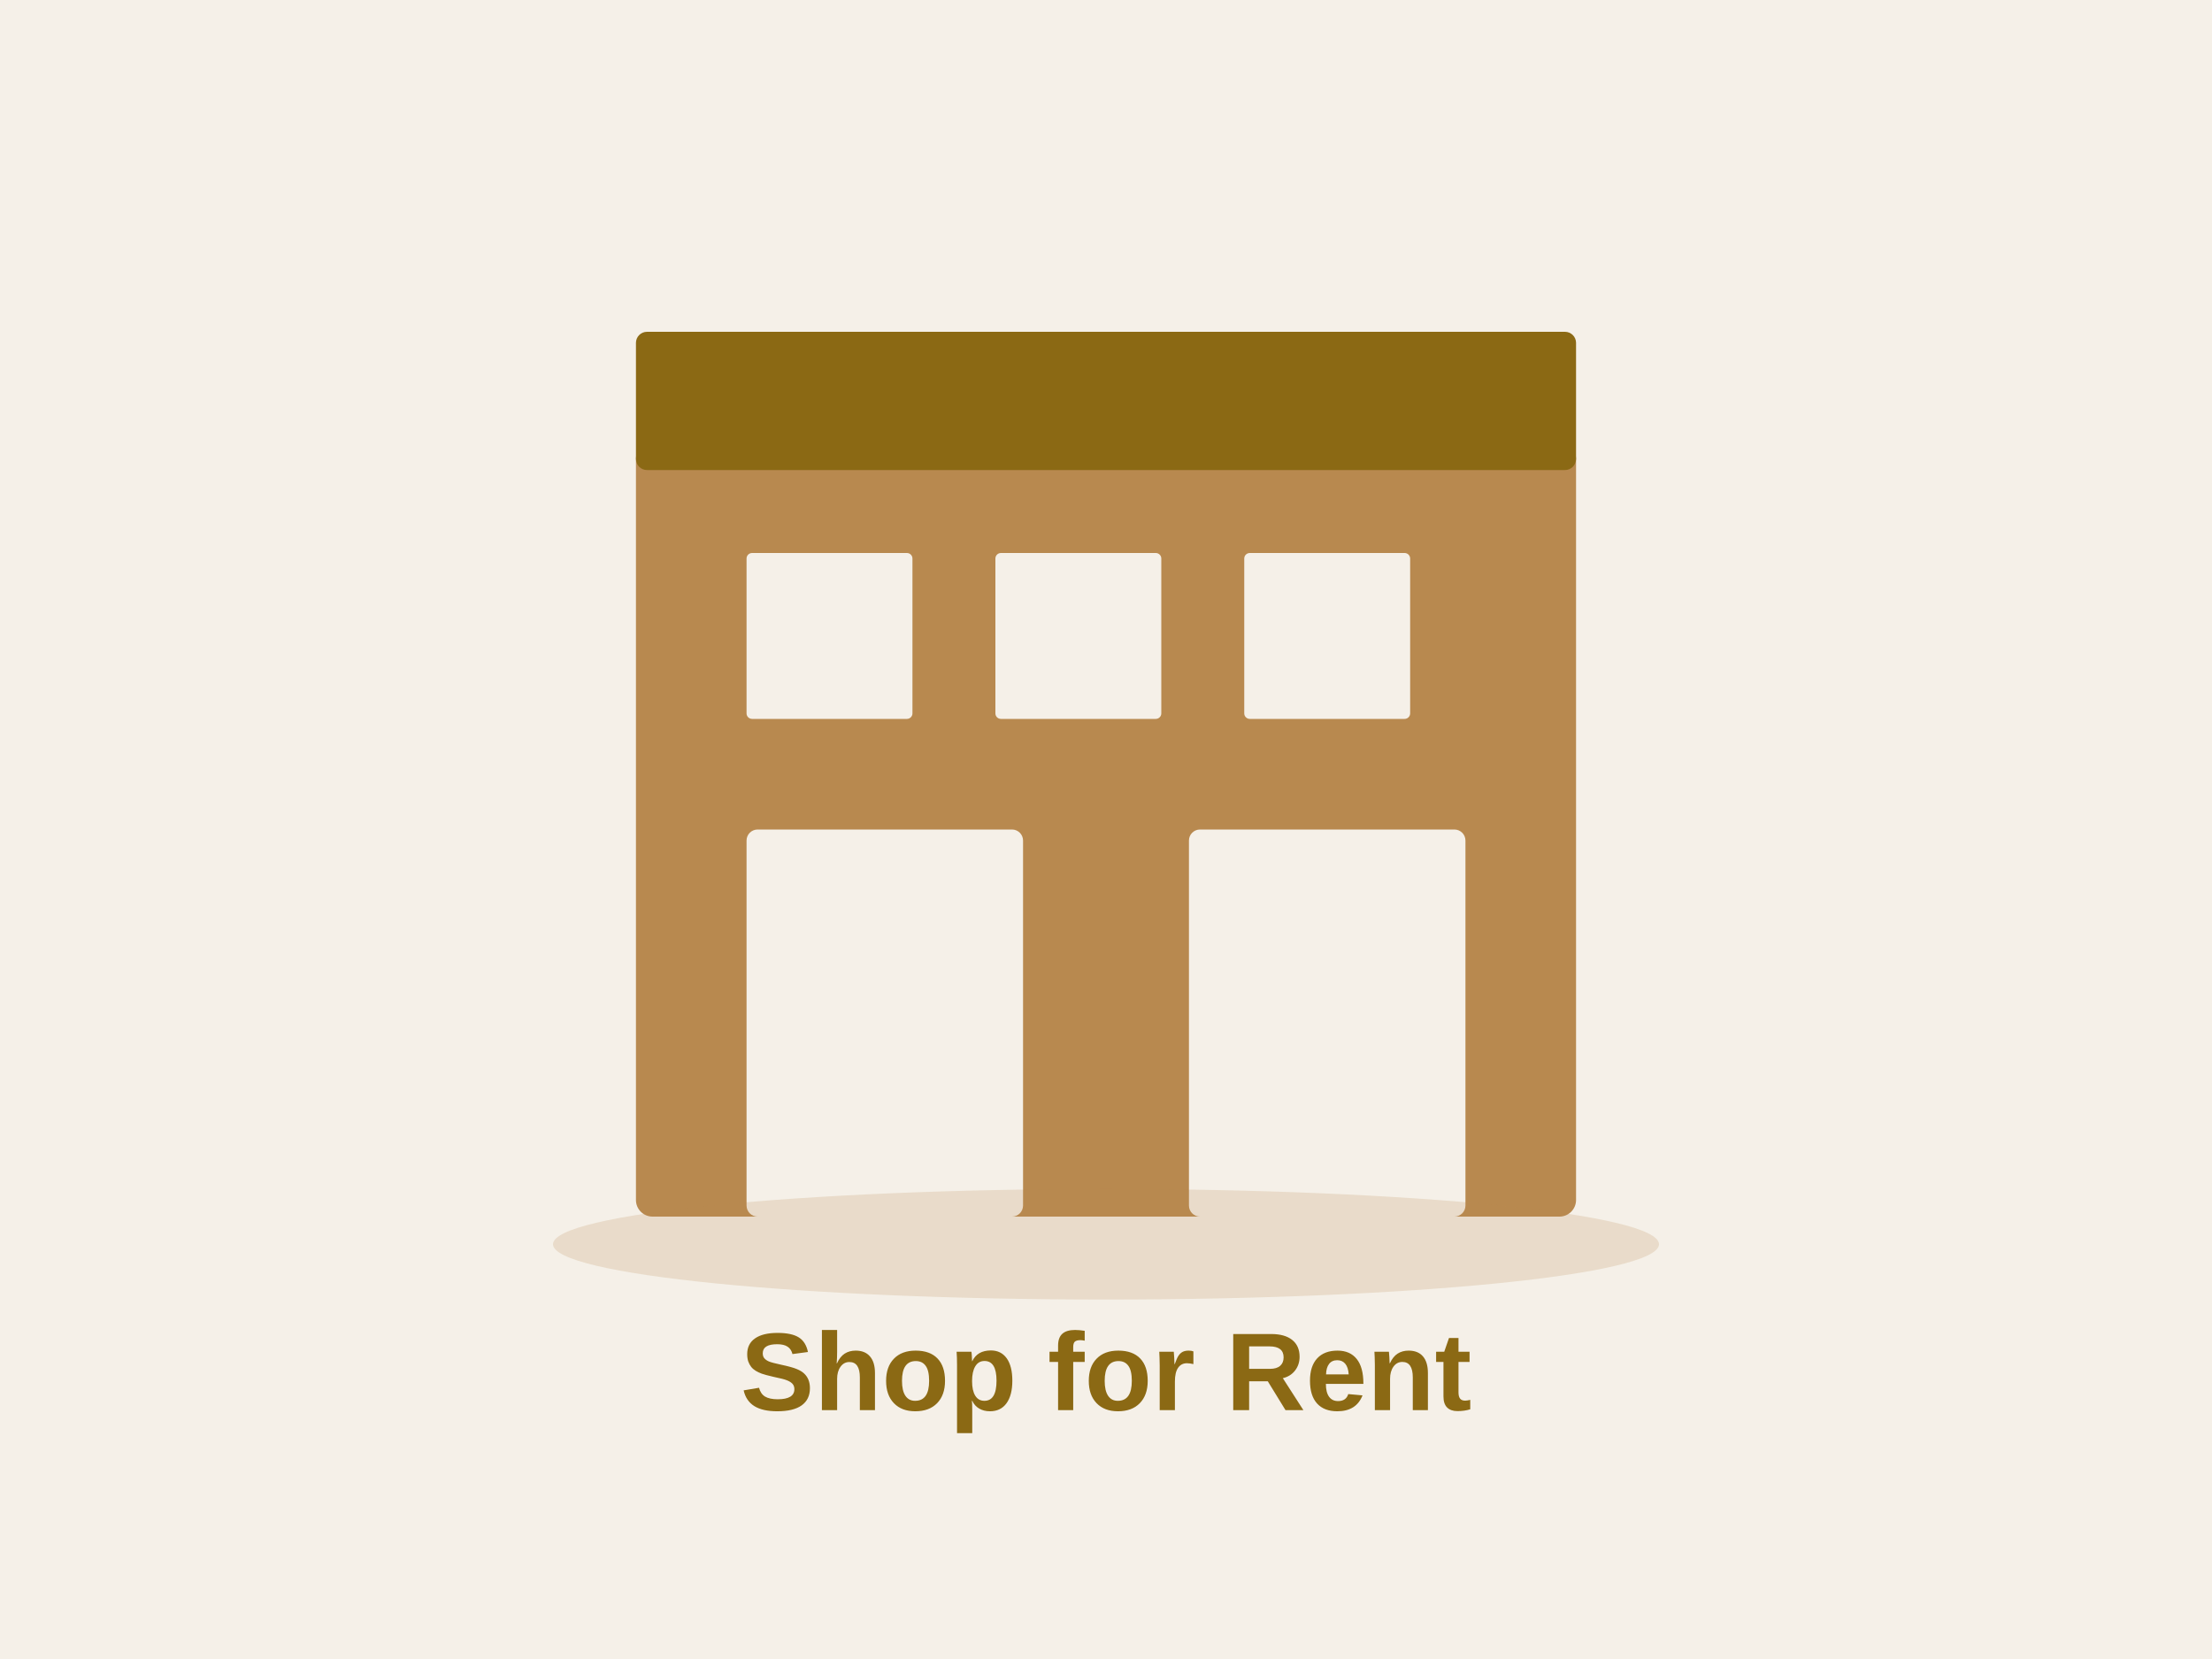
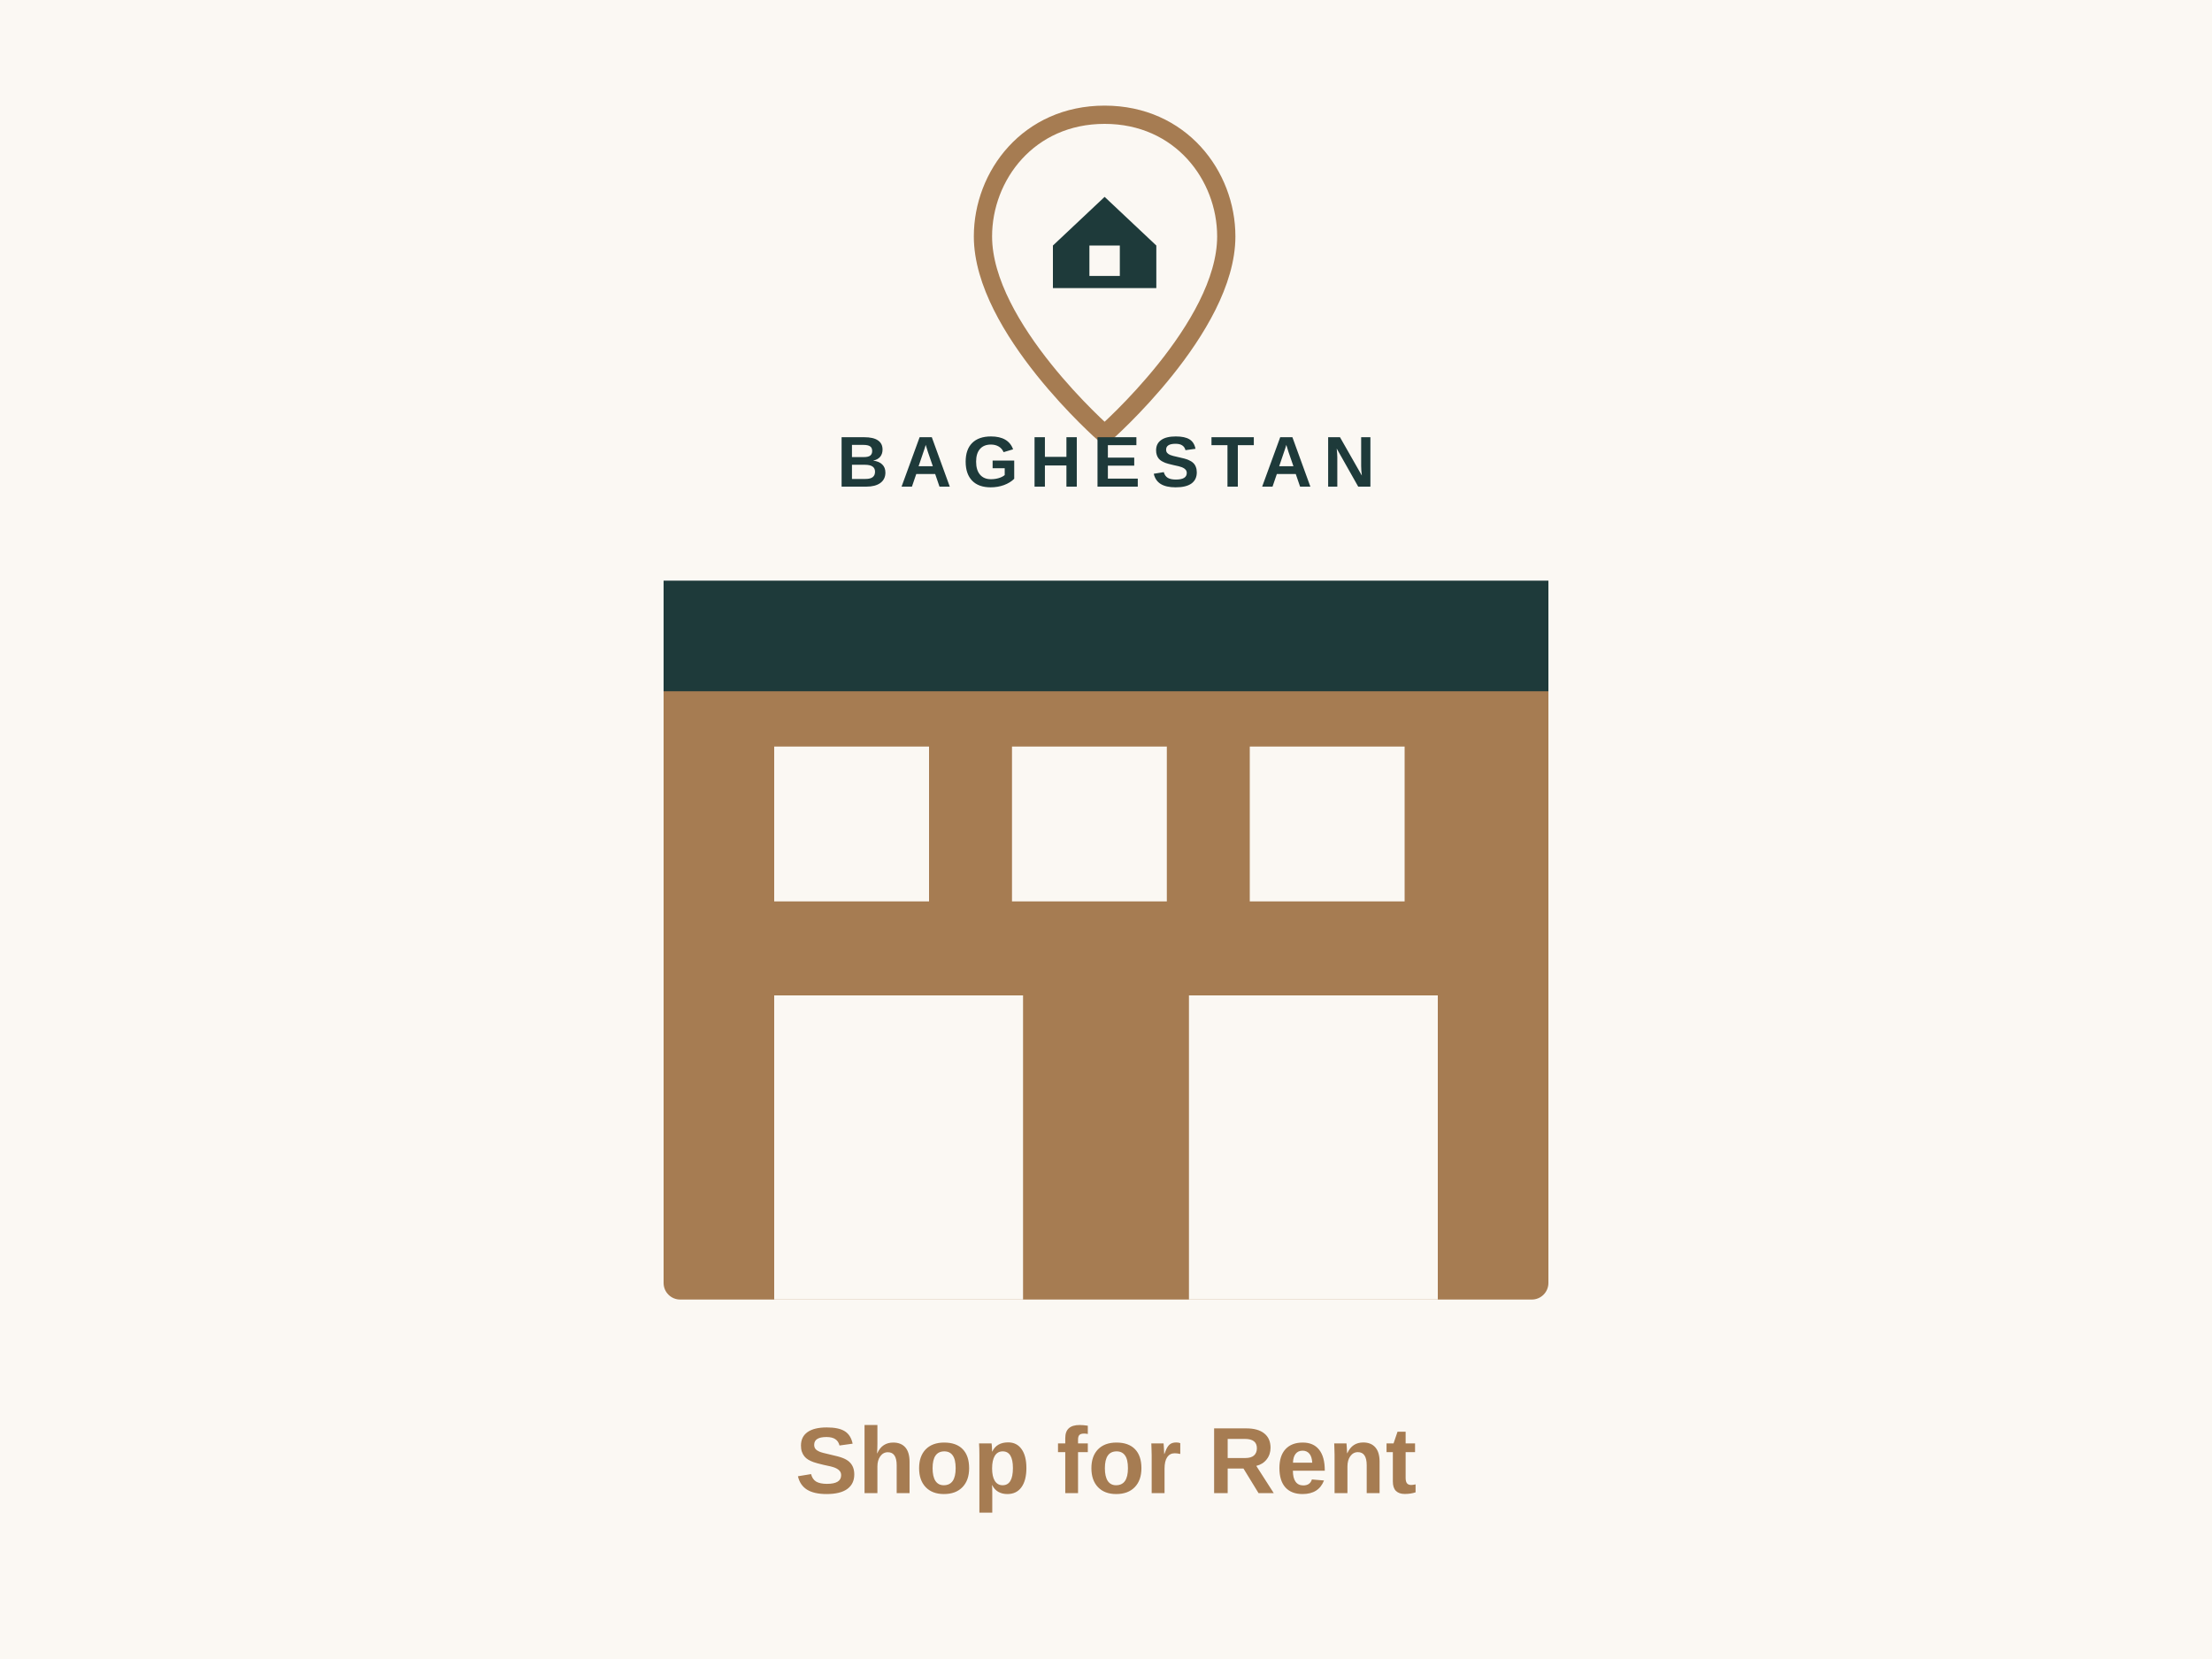
<svg xmlns="http://www.w3.org/2000/svg" viewBox="0 0 400 300" width="400" height="300">
-   <rect width="400" height="300" fill="#F5F0E8" />
-   <g fill="#B8894F" transform="translate(95,50)">
-     <rect x="20" y="30" width="170" height="140" rx="3" />
-     <rect x="20" y="10" width="170" height="25" rx="2" fill="#8B6914" />
-     <rect x="40" y="100" width="50" height="70" rx="2" fill="#F5F0E8" />
-     <rect x="120" y="100" width="50" height="70" rx="2" fill="#F5F0E8" />
-     <rect x="40" y="50" width="30" height="30" rx="1" fill="#F5F0E8" />
-     <rect x="85" y="50" width="30" height="30" rx="1" fill="#F5F0E8" />
-     <rect x="130" y="50" width="30" height="30" rx="1" fill="#F5F0E8" />
-     <ellipse cx="105" cy="175" rx="100" ry="10" fill="#B8894F" opacity="0.2" />
+   <rect width="400" height="300" fill="#FBF8F3" />
+   <g transform="translate(175,18) scale(0.55)">
+     <path d="M45 5 C20 5 5 25 5 45 C5 75 45 110 45 110 C45 110 85 75 85 45 C85 25 70 5 45 5Z" fill="none" stroke="#A67C52" stroke-width="6" />
+     <path d="M28 48 L45 32 L62 48 L62 62 L28 62Z" fill="#1E3A3A" />
+     <rect x="40" y="48" width="10" height="10" fill="#FBF8F3" />
  </g>
-   <text x="200" y="255" text-anchor="middle" font-family="Arial, Helvetica, sans-serif" font-size="20" font-weight="700" fill="#8B6914">Shop for Rent</text>
+   <text x="200" y="88" text-anchor="middle" font-family="Arial, Helvetica, sans-serif" font-size="13" font-weight="700" letter-spacing="2" fill="#1E3A3A">BAGHESTAN</text>
+   <g fill="#A67C52" transform="translate(105,95)">
+     <rect x="15" y="25" width="160" height="115" rx="3" />
+     <rect x="15" y="10" width="160" height="20" fill="#1E3A3A" />
+     <rect x="35" y="85" width="45" height="55" fill="#FBF8F3" />
+     <rect x="110" y="85" width="45" height="55" fill="#FBF8F3" />
+     <rect x="35" y="40" width="28" height="28" fill="#FBF8F3" />
+     <rect x="78" y="40" width="28" height="28" fill="#FBF8F3" />
+     <rect x="121" y="40" width="28" height="28" fill="#FBF8F3" />
+   </g>
+   <text x="200" y="270" text-anchor="middle" font-family="Arial, Helvetica, sans-serif" font-size="17" font-weight="700" fill="#A67C52">Shop for Rent</text>
</svg>
